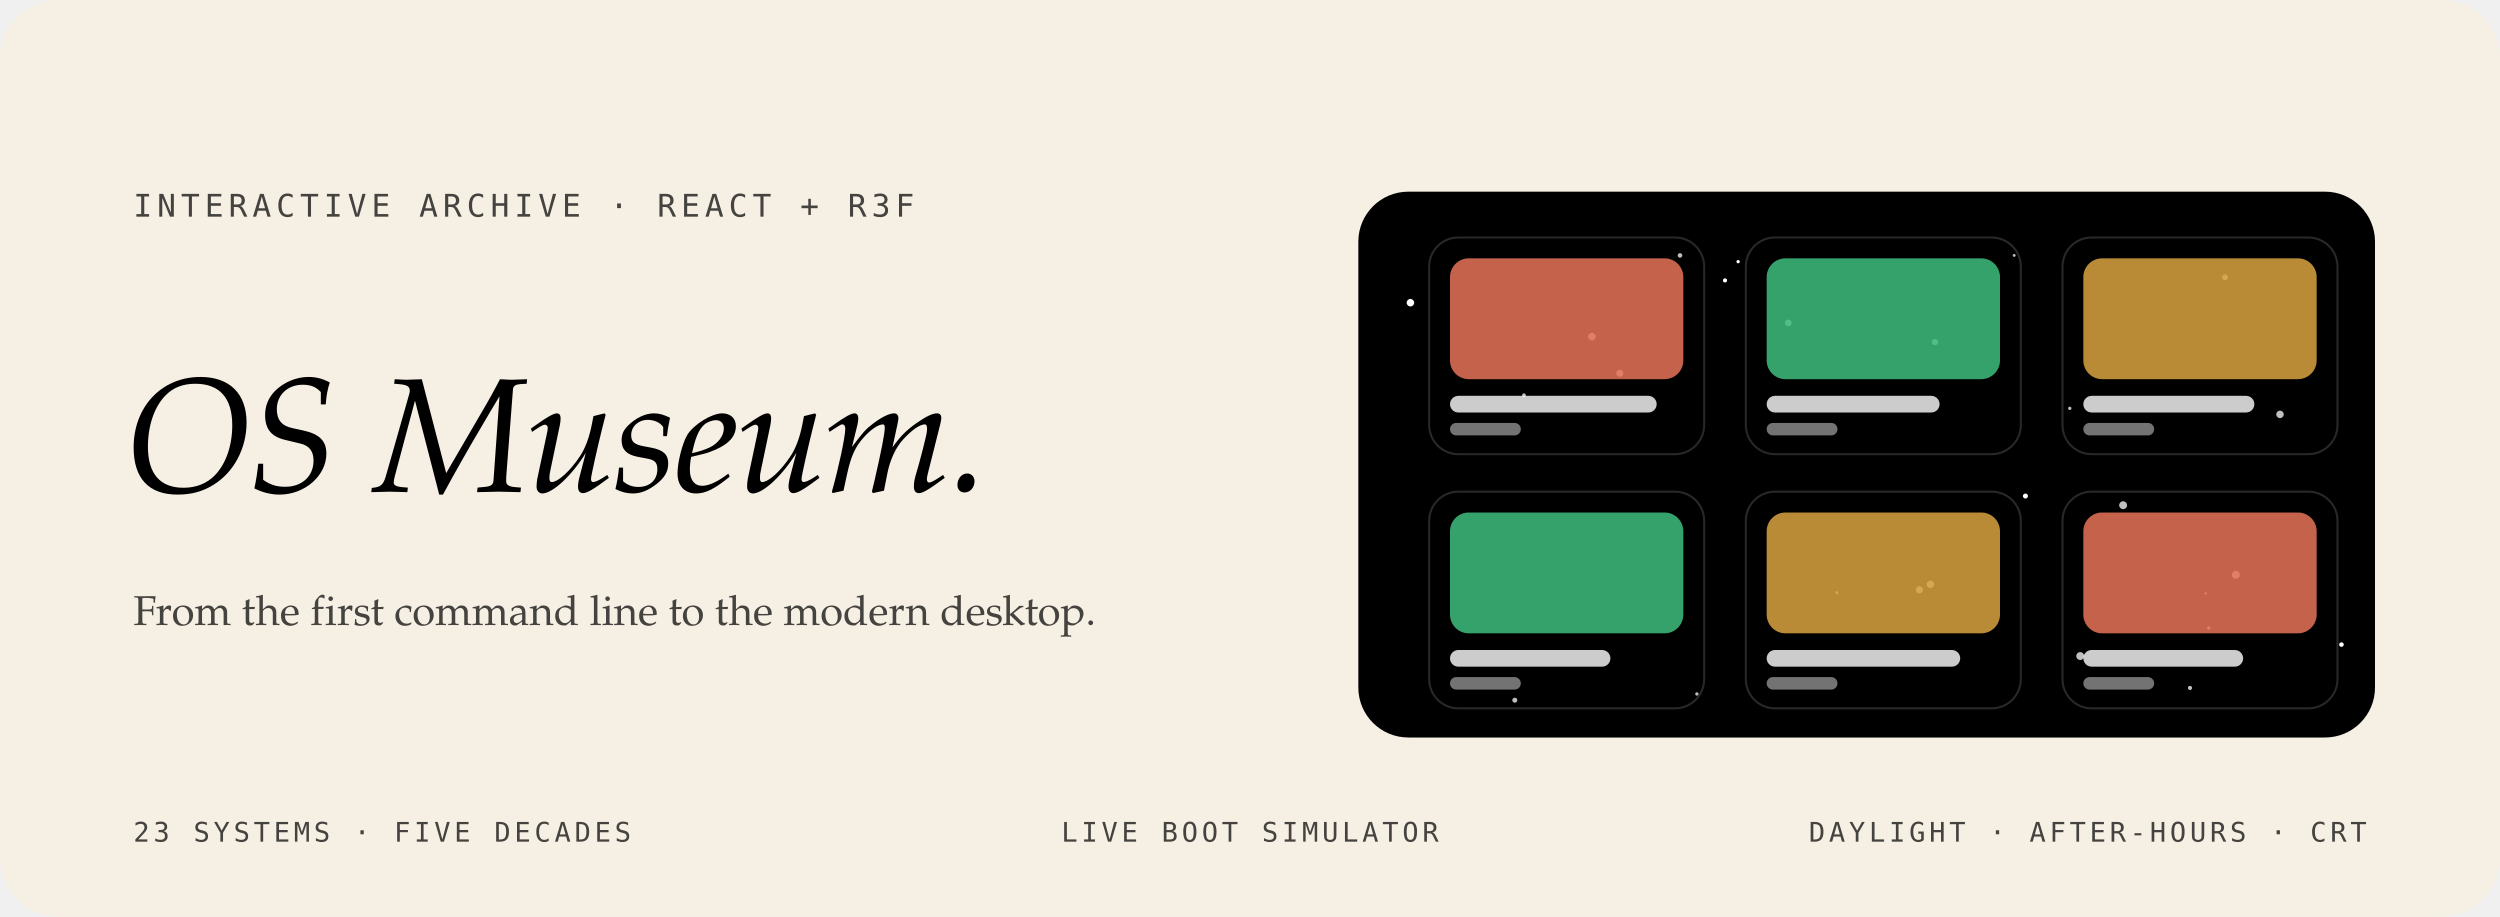
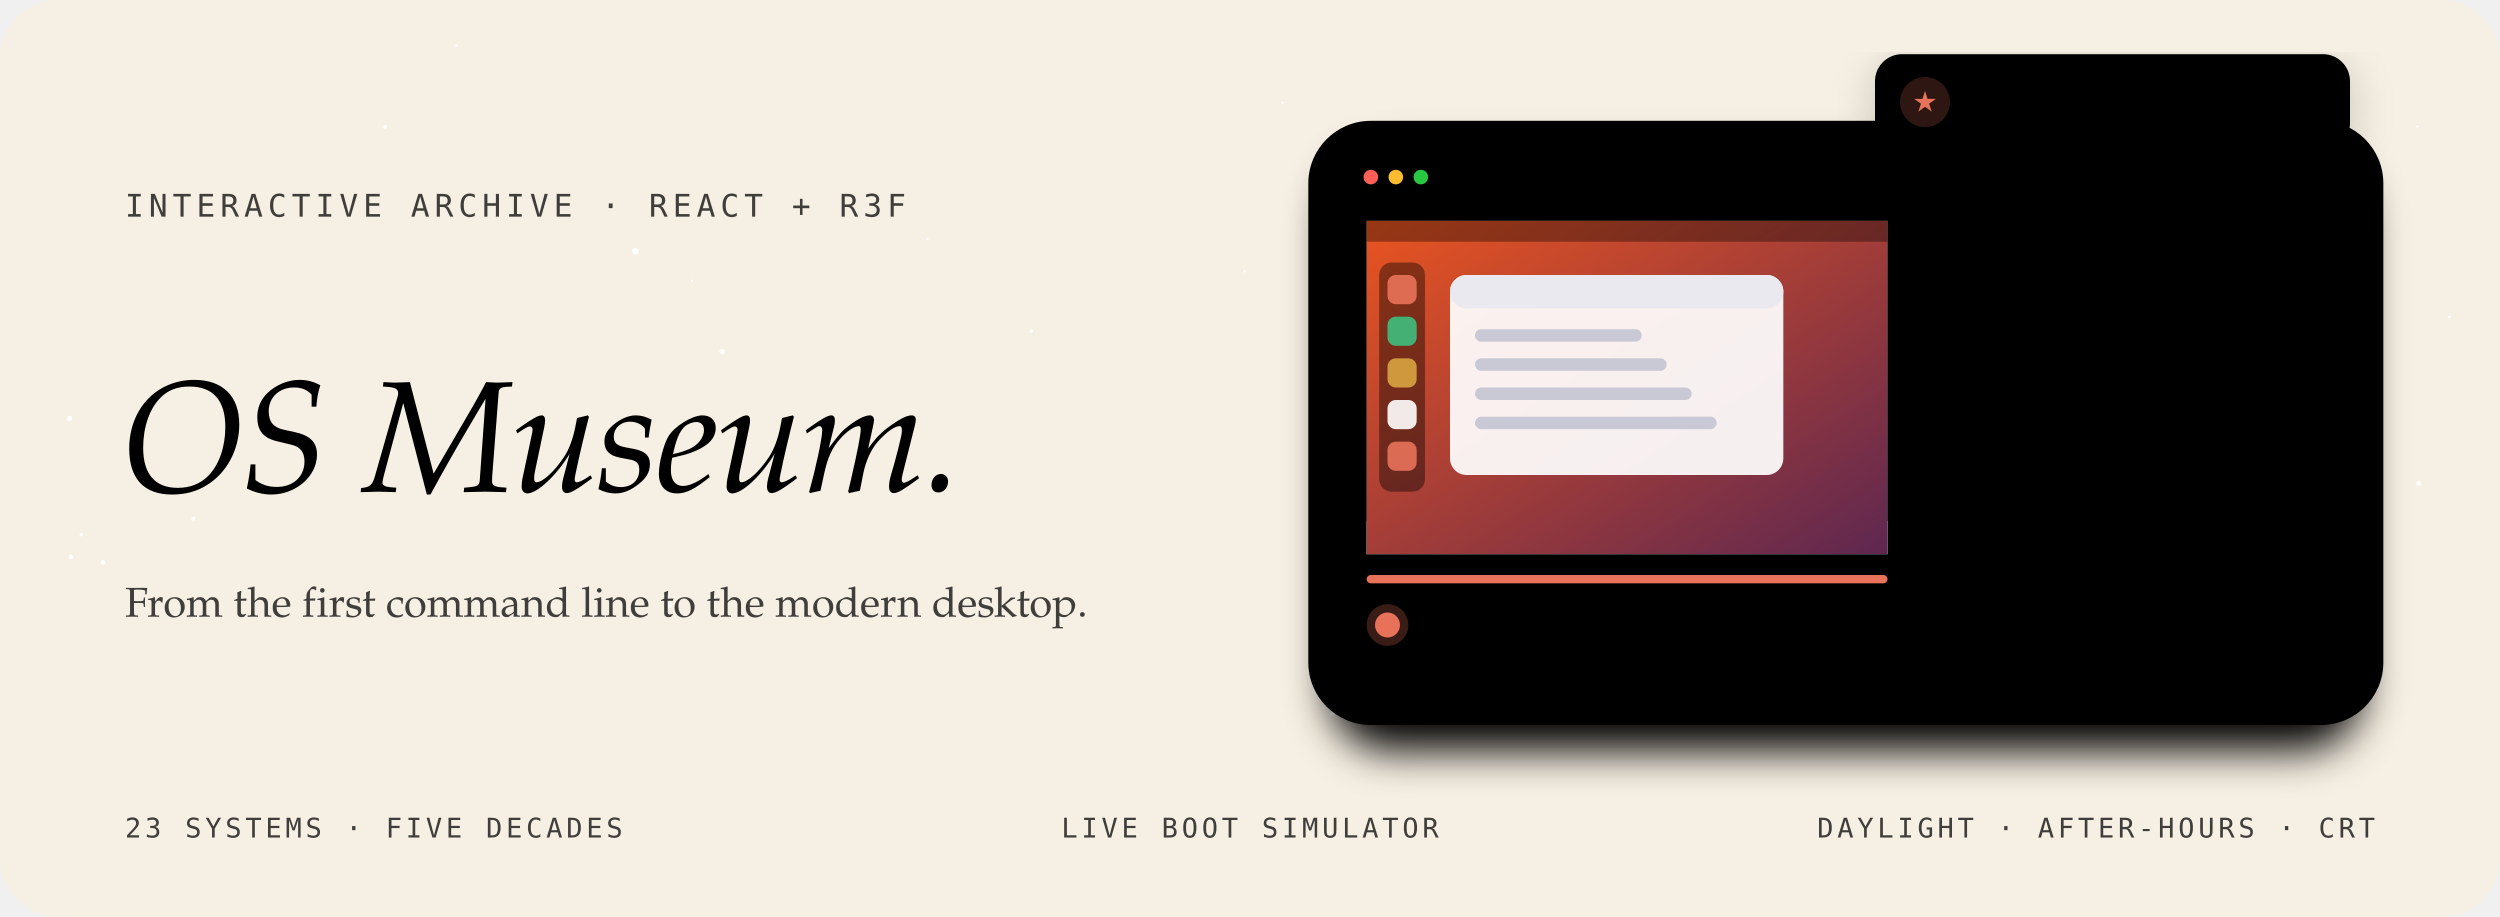
<svg xmlns="http://www.w3.org/2000/svg" viewBox="0 0 1200 440" width="1200" height="440" role="img" aria-label="OS Museum — an interactive archive of operating-systems history">
  <style>
.bg{animation:bg 12s linear infinite}
@keyframes bg{0%,8%{fill:#f6efe3}28%{fill:#6b4a3a}48%,80%{fill:#17120f}90%,100%{fill:#f6efe3}}
.ink{animation:ink 12s linear infinite}
- @keyframes ink{0%,8%{fill:#2a1f18}28%{fill:#fff4e8}48%,80%{fill:#f8ece0}90%,100%{fill:#2a1f18}}
+ @keyframes ink{0%,17.5%{fill:#2a1f18}18.5%,28%{fill:#fff4e8}48%,84.5%{fill:#f8ece0}85.5%,100%{fill:#2a1f18}}
.rule{animation:rule 12s linear infinite}
- @keyframes rule{0%,8%{stroke:#2a1f1833}28%{stroke:#fff4e833}48%,80%{stroke:#f8ece033}90%,100%{stroke:#2a1f1833}}
- .panel{animation:panel 12s linear infinite}
- @keyframes panel{0%,8%{fill:#2a1f1812}28%{fill:#fff4e812}48%,80%{fill:#f8ece012}90%,100%{fill:#2a1f1812}}
- .muted{opacity:.72}
+ @keyframes rule{0%,17.5%{stroke:#2a1f1833}18.5%,28%{stroke:#fff4e833}48%,84.5%{stroke:#f8ece033}85.5%,100%{stroke:#2a1f1833}}
+ .muted{opacity:.74}
.stars{animation:stars 12s linear infinite}
- @keyframes stars{0%,8%{opacity:0}28%{opacity:.25}48%,80%{opacity:.9}90%,100%{opacity:0}}
+ @keyframes stars{0%,8%{opacity:0}28%{opacity:.2}48%,80%{opacity:.85}90%,100%{opacity:0}}
@keyframes tw{0%,100%{opacity:1}50%{opacity:.25}}
- .lit{filter:drop-shadow(0 0 4px currentColor)}
- .pulse{animation:pulse 2.8s ease-in-out infinite;transform-box:fill-box;transform-origin:center}
- @keyframes pulse{0%,100%{transform:scale(1)}50%{transform:scale(1.18)}}
- @keyframes spin{0%{transform:scaleX(1)}50%{transform:scaleX(0)}100%{transform:scaleX(-1)}}
- @keyframes ping{0%{transform:scale(.6);opacity:1}100%{transform:scale(3.2);opacity:0}}
- @keyframes dash{to{stroke-dashoffset:-20}}
- @keyframes grow{0%{transform:scaleY(.08)}35%,80%{transform:scaleY(1)}100%{transform:scaleY(.08)}}
- @keyframes draw{0%{stroke-dashoffset:700}45%,80%{stroke-dashoffset:0}100%{stroke-dashoffset:-700}}
- @keyframes blink{50%{opacity:0}}
- @keyframes feed{0%{transform:translateY(150px);opacity:0}15%{opacity:1}85%{opacity:1}100%{transform:translateY(-30px);opacity:0}}
- @keyframes float{0%,100%{transform:translateY(0)}50%{transform:translateY(-10px)}}
- @keyframes slide{to{transform:translateX(100px)}}
- @keyframes eq{from{transform:scaleY(.15)}to{transform:scaleY(1)}}
- @keyframes drop{0%,6%{transform:scaleY(0);opacity:0}16%,88%{transform:scaleY(1);opacity:1}96%,100%{transform:scaleY(0);opacity:0}}
- @keyframes gauge{0%,10%{stroke-dashoffset:390}40%,85%{stroke-dashoffset:110}100%{stroke-dashoffset:390}}
- @keyframes lift{0%,100%{transform:translateY(0)}50%{transform:translateY(-6px)}}
- @keyframes sweep{0%{transform:skewX(-18deg) translateX(0)}60%,100%{transform:skewX(-18deg) translateX(788px)}}
- 
+ .bezel{animation:bezel 12s linear infinite}
+ @keyframes bezel{0%,8%{fill:#fffaf6}28%{fill:#5a2c45}48%,80%{fill:#20121b}90%,100%{fill:#fffaf6}}
+ .scr{animation:scr 12s linear infinite}
+ @keyframes scr{0%,8%{fill:#fff3ee}28%{fill:#3a1b2c}48%,80%{fill:#140a12}90%,100%{fill:#fff3ee}}
+ .rowbg{animation:rowbg 12s linear infinite}
+ @keyframes rowbg{0%,8%{fill:#2a142010}28%{fill:#fff0f512}48%,80%{fill:#ffffff0c}90%,100%{fill:#2a142010}}
+ .pill{animation:pill 12s linear infinite}
+ @keyframes pill{0%,8%{fill:#2a14200d}28%{fill:#fff0f51a}48%,80%{fill:#ffffff12}90%,100%{fill:#2a14200d}}
+ .toast{animation:toast 12s linear infinite}
+ @keyframes toast{0%,8%{fill:#ffffff}28%{fill:#4a2238}48%,80%{fill:#26121e}90%,100%{fill:#ffffff}}
+ .edge{animation:edge 12s linear infinite}
+ @keyframes edge{0%,8%{stroke:#2a142024}28%{stroke:#fff0f526}48%,80%{stroke:#ffffff1f}90%,100%{stroke:#2a142024}}
+ .shade{animation:shade 12s linear infinite}
+ @keyframes shade{0%,8%{fill-opacity:.10}28%{fill-opacity:.22}48%,80%{fill-opacity:.45}90%,100%{fill-opacity:.10}}
+ .lit{filter:drop-shadow(0 0 3px currentColor)}
+ .caret{animation:blink 1s steps(1) infinite}@keyframes blink{50%{opacity:0}}
+ .ping{animation:ping 1.6s ease-out infinite;transform-box:fill-box;transform-origin:center}@keyframes ping{0%{transform:scale(.5);opacity:.9}100%{transform:scale(2.6);opacity:0}}
+ .spin{animation:spin 8s linear infinite;transform-box:fill-box;transform-origin:center}@keyframes spin{to{transform:rotate(360deg)}}
+ .bob{animation:bob 4s ease-in-out infinite}@keyframes bob{0%,100%{transform:translateY(0)}50%{transform:translateY(-5px)}}
+ @keyframes er0{0%{opacity:0}0%{opacity:0}2.5%{opacity:1}33.3%{opacity:1}35.8%{opacity:0}100%{opacity:0}}
+ @keyframes er1{0%{opacity:0}33.3%{opacity:0}35.8%{opacity:1}66.7%{opacity:1}69.2%{opacity:0}100%{opacity:0}}
+ @keyframes er2{0%{opacity:0}66.7%{opacity:0}69.2%{opacity:1}98.3%{opacity:1}100.8%{opacity:0}100%{opacity:0}}
+ .boot{animation:boot 4s ease-out infinite;transform-box:fill-box;transform-origin:left}@keyframes boot{0%{transform:scaleX(0)}40%,100%{transform:scaleX(1)}}
+ .head{animation:head 12s cubic-bezier(.45,.05,.3,1) infinite}
+ @keyframes head{0%{transform:translateX(143px)}30%{transform:translateX(143px)}36.7%{transform:translateX(154px)}63.3%{transform:translateX(154px)}70%{transform:translateX(253px)}96.7%{transform:translateX(253px)}100%{transform:translateX(143px)}}
+ .otd{animation:otd 12s cubic-bezier(.3,1.3,.5,1) infinite}
+ @keyframes otd{0%{opacity:0;transform:translateY(-14px)}41.7%{opacity:0;transform:translateY(-14px)}44.6%{opacity:1;transform:none}63.3%{opacity:1;transform:none}66.3%{opacity:0;transform:translateY(-14px)}100%{opacity:0;transform:translateY(-14px)}}
@media (prefers-reduced-motion:reduce){*{animation:none!important}}
</style>
  <rect class="bg" width="1200" height="440" rx="28" fill="#f6efe3" />
-   <g font-family="ui-monospace,SFMono-Regular,Menlo,Consolas,monospace" font-size="15" letter-spacing="2.4">
-     <text class="ink muted" x="64" y="104">INTERACTIVE ARCHIVE · REACT + R3F</text>
-   </g>
-   <text class="ink" x="60" y="236" font-family="'Iowan Old Style','Palatino Linotype',Palatino,Georgia,serif" font-style="italic" font-size="78" letter-spacing="-1">OS Museum.</text>
-   <text class="ink muted" x="64" y="300" font-family="'Iowan Old Style','Palatino Linotype',Palatino,Georgia,serif" font-size="20">From the first command line to the modern desktop.</text>
-   <line class="rule" x1="64" y1="372" x2="1136" y2="372" />
+   <g class="stars">
+     <circle cx="1161" cy="232.1" r="1.2" fill="#fff" style="animation:tw 2.9s ease-in-out 1.7s infinite" />
+     <circle cx="639.6" cy="342.5" r="1.4" fill="#fff" style="animation:tw 2.5s ease-in-out 0.8s infinite" />
+     <circle cx="332.1" cy="134.8" r="0.6" fill="#fff" style="animation:tw 1.9s ease-in-out 1.5s infinite" />
+     <circle cx="785.3" cy="302.4" r="0.6" fill="#fff" style="animation:tw 3s ease-in-out 0.8s infinite" />
+     <circle cx="832.9" cy="321.3" r="0.9" fill="#fff" style="animation:tw 3.8s ease-in-out 0.4s infinite" />
+     <circle cx="792.6" cy="197.2" r="1.3" fill="#fff" style="animation:tw 3.6s ease-in-out 1.6s infinite" />
+     <circle cx="1006.2" cy="295.7" r="1.3" fill="#fff" style="animation:tw 1.6s ease-in-out 1.2s infinite" />
+     <circle cx="379.1" cy="229.8" r="0.6" fill="#fff" style="animation:tw 1.7s ease-in-out 0.1s infinite" />
+     <circle cx="597.4" cy="130.2" r="0.6" fill="#fff" style="animation:tw 2.4s ease-in-out 0s infinite" />
+     <circle cx="1175.7" cy="152.1" r="0.7" fill="#fff" style="animation:tw 3.5s ease-in-out 1.7s infinite" />
+     <circle cx="346.6" cy="168.8" r="1.3" fill="#fff" style="animation:tw 1.8s ease-in-out 0.8s infinite" />
+     <circle cx="726.6" cy="306.1" r="1.3" fill="#fff" style="animation:tw 3.9s ease-in-out 1.2s infinite" />
+     <circle cx="34.1" cy="267.3" r="1.1" fill="#fff" style="animation:tw 3.9s ease-in-out 0.7s infinite" />
+     <circle cx="305" cy="120.6" r="1.6" fill="#fff" style="animation:tw 2s ease-in-out 1.8s infinite" />
+     <circle cx="1016.1" cy="84.4" r="0.8" fill="#fff" style="animation:tw 3.9s ease-in-out 0.6s infinite" />
+     <circle cx="92.8" cy="249" r="0.9" fill="#fff" style="animation:tw 1.9s ease-in-out 0.5s infinite" />
+     <circle cx="33.3" cy="200.9" r="1.3" fill="#fff" style="animation:tw 3.8s ease-in-out 1.9s infinite" />
+     <circle cx="1103.1" cy="57.8" r="1.6" fill="#fff" style="animation:tw 2.6s ease-in-out 1.2s infinite" />
+     <circle cx="886.9" cy="94" r="0.8" fill="#fff" style="animation:tw 3.6s ease-in-out 1.5s infinite" />
+     <circle cx="184.9" cy="61" r="0.9" fill="#fff" style="animation:tw 2.1s ease-in-out 1.2s infinite" />
+     <circle cx="1023.5" cy="233.7" r="1.1" fill="#fff" style="animation:tw 2.7s ease-in-out 0.2s infinite" />
+     <circle cx="508.4" cy="296.8" r="1.4" fill="#fff" style="animation:tw 2s ease-in-out 0.8s infinite" />
+     <circle cx="648.9" cy="252.6" r="1.5" fill="#fff" style="animation:tw 4s ease-in-out 0.8s infinite" />
+     <circle cx="445.1" cy="114.7" r="0.6" fill="#fff" style="animation:tw 2.6s ease-in-out 1.7s infinite" />
+     <circle cx="715.7" cy="202.5" r="0.8" fill="#fff" style="animation:tw 3.3s ease-in-out 1.1s infinite" />
+     <circle cx="219.2" cy="21.9" r="0.7" fill="#fff" style="animation:tw 3.8s ease-in-out 0.4s infinite" />
+     <circle cx="321.2" cy="290.3" r="1.5" fill="#fff" style="animation:tw 2.3s ease-in-out 0.4s infinite" />
+     <circle cx="944.5" cy="212.9" r="1" fill="#fff" style="animation:tw 1.6s ease-in-out 1.9s infinite" />
+     <circle cx="661.9" cy="252.6" r="1.3" fill="#fff" style="animation:tw 3.5s ease-in-out 0.4s infinite" />
+     <circle cx="817.8" cy="114.6" r="1.5" fill="#fff" style="animation:tw 3.2s ease-in-out 0.4s infinite" />
+     <circle cx="1072.3" cy="267.4" r="0.6" fill="#fff" style="animation:tw 2s ease-in-out 1.9s infinite" />
+     <circle cx="49.5" cy="269.9" r="1.1" fill="#fff" style="animation:tw 2.3s ease-in-out 0.3s infinite" />
+     <circle cx="1056" cy="203.4" r="1.6" fill="#fff" style="animation:tw 3.5s ease-in-out 0.6s infinite" />
+     <circle cx="971.6" cy="186.4" r="1.5" fill="#fff" style="animation:tw 1.9s ease-in-out 0.2s infinite" />
+     <circle cx="39" cy="256.7" r="0.8" fill="#fff" style="animation:tw 3.4s ease-in-out 1.9s infinite" />
+     <circle cx="1160.3" cy="60.8" r="0.6" fill="#fff" style="animation:tw 1.6s ease-in-out 0.4s infinite" />
+     <circle cx="615.6" cy="49.3" r="0.6" fill="#fff" style="animation:tw 1.9s ease-in-out 1.2s infinite" />
+     <circle cx="495" cy="159" r="0.9" fill="#fff" style="animation:tw 2.1s ease-in-out 0.9s infinite" />
+     <circle cx="930.3" cy="153.1" r="1.4" fill="#fff" style="animation:tw 1.8s ease-in-out 1.1s infinite" />
+     <circle cx="193.8" cy="189.8" r="0.9" fill="#fff" style="animation:tw 2.2s ease-in-out 0.5s infinite" />
+   </g>
+   <text class="ink muted" x="60" y="104" font-family="ui-monospace,SFMono-Regular,Menlo,Consolas,monospace" font-size="15" letter-spacing="2.4">INTERACTIVE ARCHIVE · REACT + R3F</text>
+   <text class="ink" x="58" y="236" font-family="'Iowan Old Style','Palatino Linotype',Palatino,Georgia,serif" font-style="italic" font-size="76" letter-spacing="-1">OS Museum.</text>
+   <text class="ink muted" x="60" y="296" font-family="'Iowan Old Style','Palatino Linotype',Palatino,Georgia,serif" font-size="20">From the first command line to the modern desktop.</text>
+   <line class="rule" x1="60" y1="370" x2="1140" y2="370" />
  <g font-family="ui-monospace,SFMono-Regular,Menlo,Consolas,monospace" font-size="13" letter-spacing="1.8">
-     <text class="ink muted" x="64" y="404">23 SYSTEMS · FIVE DECADES</text>
-     <text class="ink muted" x="600" y="404" text-anchor="middle">LIVE BOOT SIMULATOR</text>
-     <text class="ink muted" x="1136" y="404" text-anchor="end">DAYLIGHT · AFTER-HOURS · CRT</text>
-   </g>
-   <rect class="panel rule" x="652" y="92" width="488" height="262" rx="24" />
-   <g class="stars">
-     <circle cx="1123.9" cy="309.4" r="1.1" fill="#fff" style="animation:tw 2.6s ease-in-out 0.5s infinite" />
-     <circle cx="834.3" cy="125.6" r="0.8" fill="#fff" style="animation:tw 3.4s ease-in-out 1.3s infinite" />
-     <circle cx="1068" cy="133.1" r="1.4" fill="#fff" style="animation:tw 2.5s ease-in-out 1.4s infinite" />
-     <circle cx="1094.4" cy="198.9" r="1.8" fill="#fff" style="animation:tw 2.1s ease-in-out 1.3s infinite" />
-     <circle cx="921.3" cy="283.1" r="1.7" fill="#fff" style="animation:tw 3.6s ease-in-out 1.7s infinite" />
-     <circle cx="1058.7" cy="284.8" r="0.6" fill="#fff" style="animation:tw 3s ease-in-out 0.6s infinite" />
-     <circle cx="966.8" cy="122.6" r="0.7" fill="#fff" style="animation:tw 1.8s ease-in-out 1s infinite" />
-     <circle cx="828" cy="134.6" r="1" fill="#fff" style="animation:tw 1.6s ease-in-out 2s infinite" />
-     <circle cx="858.4" cy="155" r="1.6" fill="#fff" style="animation:tw 3.6s ease-in-out 0.6s infinite" />
-     <circle cx="881.7" cy="284.5" r="0.7" fill="#fff" style="animation:tw 2.6s ease-in-out 1.2s infinite" />
-     <circle cx="1073.2" cy="275.9" r="1.9" fill="#fff" style="animation:tw 3.1s ease-in-out 0s infinite" />
-     <circle cx="1019.1" cy="242.5" r="1.9" fill="#fff" style="animation:tw 2.5s ease-in-out 0.5s infinite" />
-     <circle cx="814.5" cy="333.1" r="0.8" fill="#fff" style="animation:tw 3.7s ease-in-out 1.7s infinite" />
-     <circle cx="764.1" cy="161.6" r="1.8" fill="#fff" style="animation:tw 2.3s ease-in-out 0.1s infinite" />
-     <circle cx="993.5" cy="196" r="0.8" fill="#fff" style="animation:tw 2.2s ease-in-out 0s infinite" />
-     <circle cx="926.6" cy="280.5" r="1.8" fill="#fff" style="animation:tw 3.8s ease-in-out 1.9s infinite" />
-     <circle cx="727.1" cy="336.1" r="1.2" fill="#fff" style="animation:tw 3.1s ease-in-out 1.5s infinite" />
-     <circle cx="777.5" cy="179.2" r="1.7" fill="#fff" style="animation:tw 3.5s ease-in-out 0.3s infinite" />
-     <circle cx="731.5" cy="189.7" r="0.9" fill="#fff" style="animation:tw 3s ease-in-out 1.7s infinite" />
-     <circle cx="972.2" cy="238.1" r="1.2" fill="#fff" style="animation:tw 1.9s ease-in-out 0.8s infinite" />
-     <circle cx="1060.2" cy="301.5" r="0.8" fill="#fff" style="animation:tw 2.5s ease-in-out 1.1s infinite" />
-     <circle cx="998.5" cy="314.9" r="1.9" fill="#fff" style="animation:tw 2.6s ease-in-out 0.7s infinite" />
-     <circle cx="806.4" cy="122.6" r="1.1" fill="#fff" style="animation:tw 3.6s ease-in-out 1.2s infinite" />
-     <circle cx="928.8" cy="164.2" r="1.5" fill="#fff" style="animation:tw 2.9s ease-in-out 0.3s infinite" />
-     <circle cx="677" cy="145.3" r="1.8" fill="#fff" style="animation:tw 2.1s ease-in-out 0.5s infinite" />
-     <circle cx="1051.2" cy="330.2" r="1" fill="#fff" style="animation:tw 2s ease-in-out 1.6s infinite" />
+     <text class="ink muted" x="60" y="402">23 SYSTEMS · FIVE DECADES</text>
+     <text class="ink muted" x="600" y="402" text-anchor="middle">LIVE BOOT SIMULATOR</text>
+     <text class="ink muted" x="1140" y="402" text-anchor="end">DAYLIGHT · AFTER-HOURS · CRT</text>
  </g>
  <defs>
-     <linearGradient id="sh" x1="0" x2="1">
-       <stop offset="0" stop-color="#fff" stop-opacity="0" />
-       <stop offset=".5" stop-color="#fff" stop-opacity=".28" />
-       <stop offset="1" stop-color="#fff" stop-opacity="0" />
+     <filter id="soft" x="-10%" y="-10%" width="120%" height="140%">
+       <feGaussianBlur stdDeviation="10" />
+     </filter>
+     <linearGradient id="mod" x1="0" y1="0" x2="1" y2="1">
+       <stop offset="0" stop-color="#e95420" />
+       <stop offset="1" stop-color="#5e2750" />
    </linearGradient>
-     <clipPath id="gc">
-       <rect x="652" y="92" width="488" height="262" rx="24" />
-     </clipPath>
  </defs>
-   <g style="animation:lift 6s ease-in-out 0s infinite">
-     <rect x="686" y="114" width="132" height="104" rx="14" fill="#000" fill-opacity=".25" stroke="#fff" stroke-opacity=".16" />
-     <rect x="696" y="124" width="112" height="58" rx="9" fill="#e8735a" fill-opacity=".85" />
-     <rect x="696" y="190" width="99.2" height="8" rx="4" fill="#fff" fill-opacity=".8" />
-     <rect x="696" y="203" width="34" height="6" rx="3" fill="#fff" fill-opacity=".45" />
-   </g>
-   <g style="animation:lift 6s ease-in-out -1s infinite">
-     <rect x="838" y="114" width="132" height="104" rx="14" fill="#000" fill-opacity=".25" stroke="#fff" stroke-opacity=".16" />
-     <rect x="848" y="124" width="112" height="58" rx="9" fill="#3fbf7f" fill-opacity=".85" />
-     <rect x="848" y="190" width="83" height="8" rx="4" fill="#fff" fill-opacity=".8" />
-     <rect x="848" y="203" width="34" height="6" rx="3" fill="#fff" fill-opacity=".45" />
-   </g>
-   <g style="animation:lift 6s ease-in-out -2s infinite">
-     <rect x="990" y="114" width="132" height="104" rx="14" fill="#000" fill-opacity=".25" stroke="#fff" stroke-opacity=".16" />
-     <rect x="1000" y="124" width="112" height="58" rx="9" fill="#d9a441" fill-opacity=".85" />
-     <rect x="1000" y="190" width="82.1" height="8" rx="4" fill="#fff" fill-opacity=".8" />
-     <rect x="1000" y="203" width="34" height="6" rx="3" fill="#fff" fill-opacity=".45" />
-   </g>
-   <g style="animation:lift 6s ease-in-out -3s infinite">
-     <rect x="686" y="236" width="132" height="104" rx="14" fill="#000" fill-opacity=".25" stroke="#fff" stroke-opacity=".16" />
-     <rect x="696" y="246" width="112" height="58" rx="9" fill="#3fbf7f" fill-opacity=".85" />
-     <rect x="696" y="312" width="77" height="8" rx="4" fill="#fff" fill-opacity=".8" />
-     <rect x="696" y="325" width="34" height="6" rx="3" fill="#fff" fill-opacity=".45" />
-   </g>
-   <g style="animation:lift 6s ease-in-out -4s infinite">
-     <rect x="838" y="236" width="132" height="104" rx="14" fill="#000" fill-opacity=".25" stroke="#fff" stroke-opacity=".16" />
-     <rect x="848" y="246" width="112" height="58" rx="9" fill="#d9a441" fill-opacity=".85" />
-     <rect x="848" y="312" width="92.9" height="8" rx="4" fill="#fff" fill-opacity=".8" />
-     <rect x="848" y="325" width="34" height="6" rx="3" fill="#fff" fill-opacity=".45" />
-   </g>
-   <g style="animation:lift 6s ease-in-out -5s infinite">
-     <rect x="990" y="236" width="132" height="104" rx="14" fill="#000" fill-opacity=".25" stroke="#fff" stroke-opacity=".16" />
-     <rect x="1000" y="246" width="112" height="58" rx="9" fill="#e8735a" fill-opacity=".85" />
-     <rect x="1000" y="312" width="76.7" height="8" rx="4" fill="#fff" fill-opacity=".8" />
-     <rect x="1000" y="325" width="34" height="6" rx="3" fill="#fff" fill-opacity=".45" />
-   </g>
-   <g clip-path="url(#gc)">
-     <rect x="512" y="92" width="120" height="262" fill="url(#sh)" transform="skewX(-18)" style="animation:sweep 4s ease-in-out infinite" />
+   <rect x="638" y="76" width="496" height="284" rx="30" fill="#000" class="shade" filter="url(#soft)" />
+   <rect class="bezel" x="628" y="58" width="516" height="290" rx="30" />
+   <rect class="edge" x="628" y="58" width="516" height="290" rx="30" fill="none" />
+   <rect class="scr" x="642" y="72" width="488" height="262" rx="20" />
+   <circle cx="658" cy="85" r="3.5" fill="#ff5f57" />
+   <circle cx="670" cy="85" r="3.5" fill="#febc2e" />
+   <circle cx="682" cy="85" r="3.5" fill="#28c840" />
+   <text class="ink" x="692" y="89" text-anchor="start" font-family="ui-monospace,SFMono-Regular,Menlo,Consolas,monospace" font-size="8.5" letter-spacing="1.2" opacity="0.7">THE EXHIBIT HALL · 23 SYSTEMS</text>
+   <rect x="650" y="100" width="262" height="172" rx="8" class="rowbg" />
+   <g style="animation:er0 12s linear infinite">
+     <rect x="656" y="106" width="250" height="160" fill="#050805" />
+     <text x="668" y="128" font-family="ui-monospace,SFMono-Regular,Menlo,Consolas,monospace" font-size="9.5" fill="#7dff9a" style="white-space:pre">C:\&gt; VER</text>
+     <text x="668" y="143" font-family="ui-monospace,SFMono-Regular,Menlo,Consolas,monospace" font-size="9.5" fill="#7dff9a" style="white-space:pre">Version 6.22</text>
+     <text x="668" y="158" font-family="ui-monospace,SFMono-Regular,Menlo,Consolas,monospace" font-size="9.5" fill="#7dff9a" style="white-space:pre">C:\&gt; DIR /W</text>
+     <text x="668" y="173" font-family="ui-monospace,SFMono-Regular,Menlo,Consolas,monospace" font-size="9.5" fill="#7dff9a" style="white-space:pre">[DOS]  [GAMES]  AUTOEXEC.BAT</text>
+     <text x="668" y="188" font-family="ui-monospace,SFMono-Regular,Menlo,Consolas,monospace" font-size="9.5" fill="#7dff9a" style="white-space:pre">C:\&gt; _</text>
+   </g>
+   <g style="animation:er1 12s linear infinite">
+     <rect x="656" y="106" width="250" height="160" fill="#2a8a8a" />
+     <rect x="686" y="128" width="150" height="92" fill="#c8c8c8" stroke="#fff" />
+     <rect x="688" y="130" width="146" height="13" fill="#1a2a8a" />
+     <text x="692" y="140" font-family="ui-monospace,SFMono-Regular,Menlo,Consolas,monospace" font-size="8" fill="#fff">My Files</text>
+     <rect x="700" y="158" width="22" height="18" fill="#e8d36a" stroke="#806a1a" />
+     <rect x="742" y="158" width="22" height="18" fill="#e8d36a" stroke="#806a1a" />
+     <rect x="784" y="158" width="22" height="18" fill="#e8d36a" stroke="#806a1a" />
+     <rect x="656" y="250" width="250" height="16" fill="#c8c8c8" />
+     <rect x="659" y="253" width="40" height="11" fill="#dcdcdc" stroke="#808080" />
+   </g>
+   <g style="animation:er2 12s linear infinite">
+     <rect x="656" y="106" width="250" height="160" fill="url(#mod)" />
+     <rect x="656" y="106" width="250" height="10" fill="#000" fill-opacity=".35" />
+     <rect x="696" y="132" width="160" height="96" rx="8" fill="#fff" fill-opacity=".92" />
+     <rect x="696" y="132" width="160" height="16" rx="8" fill="#e9e9ef" />
+     <rect x="708" y="158" width="80" height="6" rx="3" fill="#c9c9d6" />
+     <rect x="708" y="172" width="92" height="6" rx="3" fill="#c9c9d6" />
+     <rect x="708" y="186" width="104" height="6" rx="3" fill="#c9c9d6" />
+     <rect x="708" y="200" width="116" height="6" rx="3" fill="#c9c9d6" />
+     <rect x="662" y="126" width="22" height="110" rx="6" fill="#000" fill-opacity=".4" />
+     <rect x="666" y="132" width="14" height="14" rx="4" fill="#e8735a" fill-opacity=".9" />
+     <rect x="666" y="152" width="14" height="14" rx="4" fill="#3fbf7f" fill-opacity=".9" />
+     <rect x="666" y="172" width="14" height="14" rx="4" fill="#d9a441" fill-opacity=".9" />
+     <rect x="666" y="192" width="14" height="14" rx="4" fill="#fff" fill-opacity=".9" />
+     <rect x="666" y="212" width="14" height="14" rx="4" fill="#e8735a" fill-opacity=".9" />
+   </g>
+   <rect x="656" y="276" width="250" height="4" rx="2" class="rowbg" />
+   <rect class="boot" x="656" y="276" width="250" height="4" rx="2" fill="#e8735a" />
+   <text class="ink" x="656" y="292" text-anchor="start" font-family="ui-monospace,SFMono-Regular,Menlo,Consolas,monospace" font-size="7" letter-spacing="1.2" opacity="0.5">BOOT SIMULATOR</text>
+   <line class="edge" x1="950" y1="104" x2="950" y2="284" />
+   <g style="animation:er0 12s linear infinite">
+     <text class="ink" x="964" y="116" text-anchor="start" font-family="-apple-system,BlinkMacSystemFont,'Segoe UI',Helvetica,Arial,sans-serif" font-size="14" font-weight="700">MS-DOS 6.22</text>
+     <text class="ink" x="964" y="132" text-anchor="start" font-family="ui-monospace,SFMono-Regular,Menlo,Consolas,monospace" font-size="7.5" letter-spacing="1.2" opacity="0.55">1994 · CATALOGUE ENTRY</text>
+     <text class="ink" x="964" y="158" text-anchor="start" font-family="ui-monospace,SFMono-Regular,Menlo,Consolas,monospace" font-size="7.5" letter-spacing="1.2" opacity="0.55">KERNEL</text>
+     <text class="ink" x="964" y="172" font-family="ui-monospace,SFMono-Regular,Menlo,Consolas,monospace" font-size="10" font-weight="700">DOS (monolithic)</text>
+     <text class="ink" x="964" y="188" text-anchor="start" font-family="ui-monospace,SFMono-Regular,Menlo,Consolas,monospace" font-size="7.5" letter-spacing="1.2" opacity="0.55">FILE SYSTEM</text>
+     <text class="ink" x="964" y="202" font-family="ui-monospace,SFMono-Regular,Menlo,Consolas,monospace" font-size="10" font-weight="700">FAT12, FAT16</text>
+     <text class="ink" x="964" y="218" text-anchor="start" font-family="ui-monospace,SFMono-Regular,Menlo,Consolas,monospace" font-size="7.5" letter-spacing="1.2" opacity="0.55">ARCH</text>
+     <text class="ink" x="964" y="232" font-family="ui-monospace,SFMono-Regular,Menlo,Consolas,monospace" font-size="10" font-weight="700">x86 (16-bit)</text>
+   </g>
+   <g style="animation:er1 12s linear infinite">
+     <text class="ink" x="964" y="116" text-anchor="start" font-family="-apple-system,BlinkMacSystemFont,'Segoe UI',Helvetica,Arial,sans-serif" font-size="14" font-weight="700">Windows 95</text>
+     <text class="ink" x="964" y="132" text-anchor="start" font-family="ui-monospace,SFMono-Regular,Menlo,Consolas,monospace" font-size="7.5" letter-spacing="1.2" opacity="0.55">1995 · CATALOGUE ENTRY</text>
+     <text class="ink" x="964" y="158" text-anchor="start" font-family="ui-monospace,SFMono-Regular,Menlo,Consolas,monospace" font-size="7.5" letter-spacing="1.2" opacity="0.55">KERNEL</text>
+     <text class="ink" x="964" y="172" font-family="ui-monospace,SFMono-Regular,Menlo,Consolas,monospace" font-size="10" font-weight="700">Windows 9x (hybrid)</text>
+     <text class="ink" x="964" y="188" text-anchor="start" font-family="ui-monospace,SFMono-Regular,Menlo,Consolas,monospace" font-size="7.5" letter-spacing="1.2" opacity="0.55">FILE SYSTEM</text>
+     <text class="ink" x="964" y="202" font-family="ui-monospace,SFMono-Regular,Menlo,Consolas,monospace" font-size="10" font-weight="700">FAT16, FAT32</text>
+     <text class="ink" x="964" y="218" text-anchor="start" font-family="ui-monospace,SFMono-Regular,Menlo,Consolas,monospace" font-size="7.5" letter-spacing="1.2" opacity="0.55">ARCH</text>
+     <text class="ink" x="964" y="232" font-family="ui-monospace,SFMono-Regular,Menlo,Consolas,monospace" font-size="10" font-weight="700">x86 16/32-bit</text>
+   </g>
+   <g style="animation:er2 12s linear infinite">
+     <text class="ink" x="964" y="116" text-anchor="start" font-family="-apple-system,BlinkMacSystemFont,'Segoe UI',Helvetica,Arial,sans-serif" font-size="14" font-weight="700">Ubuntu</text>
+     <text class="ink" x="964" y="132" text-anchor="start" font-family="ui-monospace,SFMono-Regular,Menlo,Consolas,monospace" font-size="7.5" letter-spacing="1.2" opacity="0.55">2004 · CATALOGUE ENTRY</text>
+     <text class="ink" x="964" y="158" text-anchor="start" font-family="ui-monospace,SFMono-Regular,Menlo,Consolas,monospace" font-size="7.5" letter-spacing="1.2" opacity="0.55">KERNEL</text>
+     <text class="ink" x="964" y="172" font-family="ui-monospace,SFMono-Regular,Menlo,Consolas,monospace" font-size="10" font-weight="700">Linux</text>
+     <text class="ink" x="964" y="188" text-anchor="start" font-family="ui-monospace,SFMono-Regular,Menlo,Consolas,monospace" font-size="7.5" letter-spacing="1.2" opacity="0.55">FILE SYSTEM</text>
+     <text class="ink" x="964" y="202" font-family="ui-monospace,SFMono-Regular,Menlo,Consolas,monospace" font-size="10" font-weight="700">ext4, ZFS</text>
+     <text class="ink" x="964" y="218" text-anchor="start" font-family="ui-monospace,SFMono-Regular,Menlo,Consolas,monospace" font-size="7.5" letter-spacing="1.2" opacity="0.55">ARCH</text>
+     <text class="ink" x="964" y="232" font-family="ui-monospace,SFMono-Regular,Menlo,Consolas,monospace" font-size="10" font-weight="700">x86, x64, ARM</text>
+   </g>
+   <line x1="666" y1="300" x2="1106" y2="300" class="edge" stroke-width="2" />
+   <circle cx="666" cy="300" r="3" class="pill" />
+   <text class="ink" x="666" y="316" text-anchor="middle" font-family="ui-monospace,SFMono-Regular,Menlo,Consolas,monospace" font-size="8" opacity=".6">1981</text>
+   <circle cx="710" cy="300" r="3" class="pill" />
+   <text class="ink" x="710" y="316" text-anchor="middle" font-family="ui-monospace,SFMono-Regular,Menlo,Consolas,monospace" font-size="8" opacity=".6">1985</text>
+   <circle cx="820" cy="300" r="3" class="pill" />
+   <text class="ink" x="820" y="316" text-anchor="middle" font-family="ui-monospace,SFMono-Regular,Menlo,Consolas,monospace" font-size="8" opacity=".6">1995</text>
+   <circle cx="886" cy="300" r="3" class="pill" />
+   <text class="ink" x="886" y="316" text-anchor="middle" font-family="ui-monospace,SFMono-Regular,Menlo,Consolas,monospace" font-size="8" opacity=".6">2001</text>
+   <circle cx="919" cy="300" r="3" class="pill" />
+   <text class="ink" x="919" y="316" text-anchor="middle" font-family="ui-monospace,SFMono-Regular,Menlo,Consolas,monospace" font-size="8" opacity=".6">2004</text>
+   <circle cx="963" cy="300" r="3" class="pill" />
+   <text class="ink" x="963" y="316" text-anchor="middle" font-family="ui-monospace,SFMono-Regular,Menlo,Consolas,monospace" font-size="8" opacity=".6">2008</text>
+   <circle cx="1106" cy="300" r="3" class="pill" />
+   <text class="ink" x="1106" y="316" text-anchor="middle" font-family="ui-monospace,SFMono-Regular,Menlo,Consolas,monospace" font-size="8" opacity=".6">2021</text>
+   <g class="head">
+     <circle cx="666" cy="300" r="6" fill="#e8735a" />
+     <circle cx="666" cy="300" r="10" fill="#e8735a" fill-opacity=".25" />
+   </g>
+   <g class="otd">
+     <rect x="900" y="30" width="228" height="46" rx="13" fill="#000" fill-opacity=".18" filter="url(#soft)" />
+     <rect class="toast" x="900" y="26" width="228" height="46" rx="13" />
+     <rect class="edge" x="900" y="26" width="228" height="46" rx="13" fill="none" />
+     <circle cx="924" cy="49" r="12" fill="#e8735a" fill-opacity=".2" />
+     <text x="924" y="53.5" text-anchor="middle" font-family="-apple-system,BlinkMacSystemFont,'Segoe UI',Helvetica,Arial,sans-serif" font-size="12" font-weight="700" fill="#e8735a">★</text>
+     <text class="ink" x="944" y="45" font-family="-apple-system,BlinkMacSystemFont,'Segoe UI',Helvetica,Arial,sans-serif" font-size="11.5" font-weight="700">On this day · 24 Aug</text>
+     <text class="ink" x="944" y="60" font-family="ui-monospace,SFMono-Regular,Menlo,Consolas,monospace" font-size="9.5" opacity=".75">Windows 95 released, 1995</text>
  </g>
</svg>
